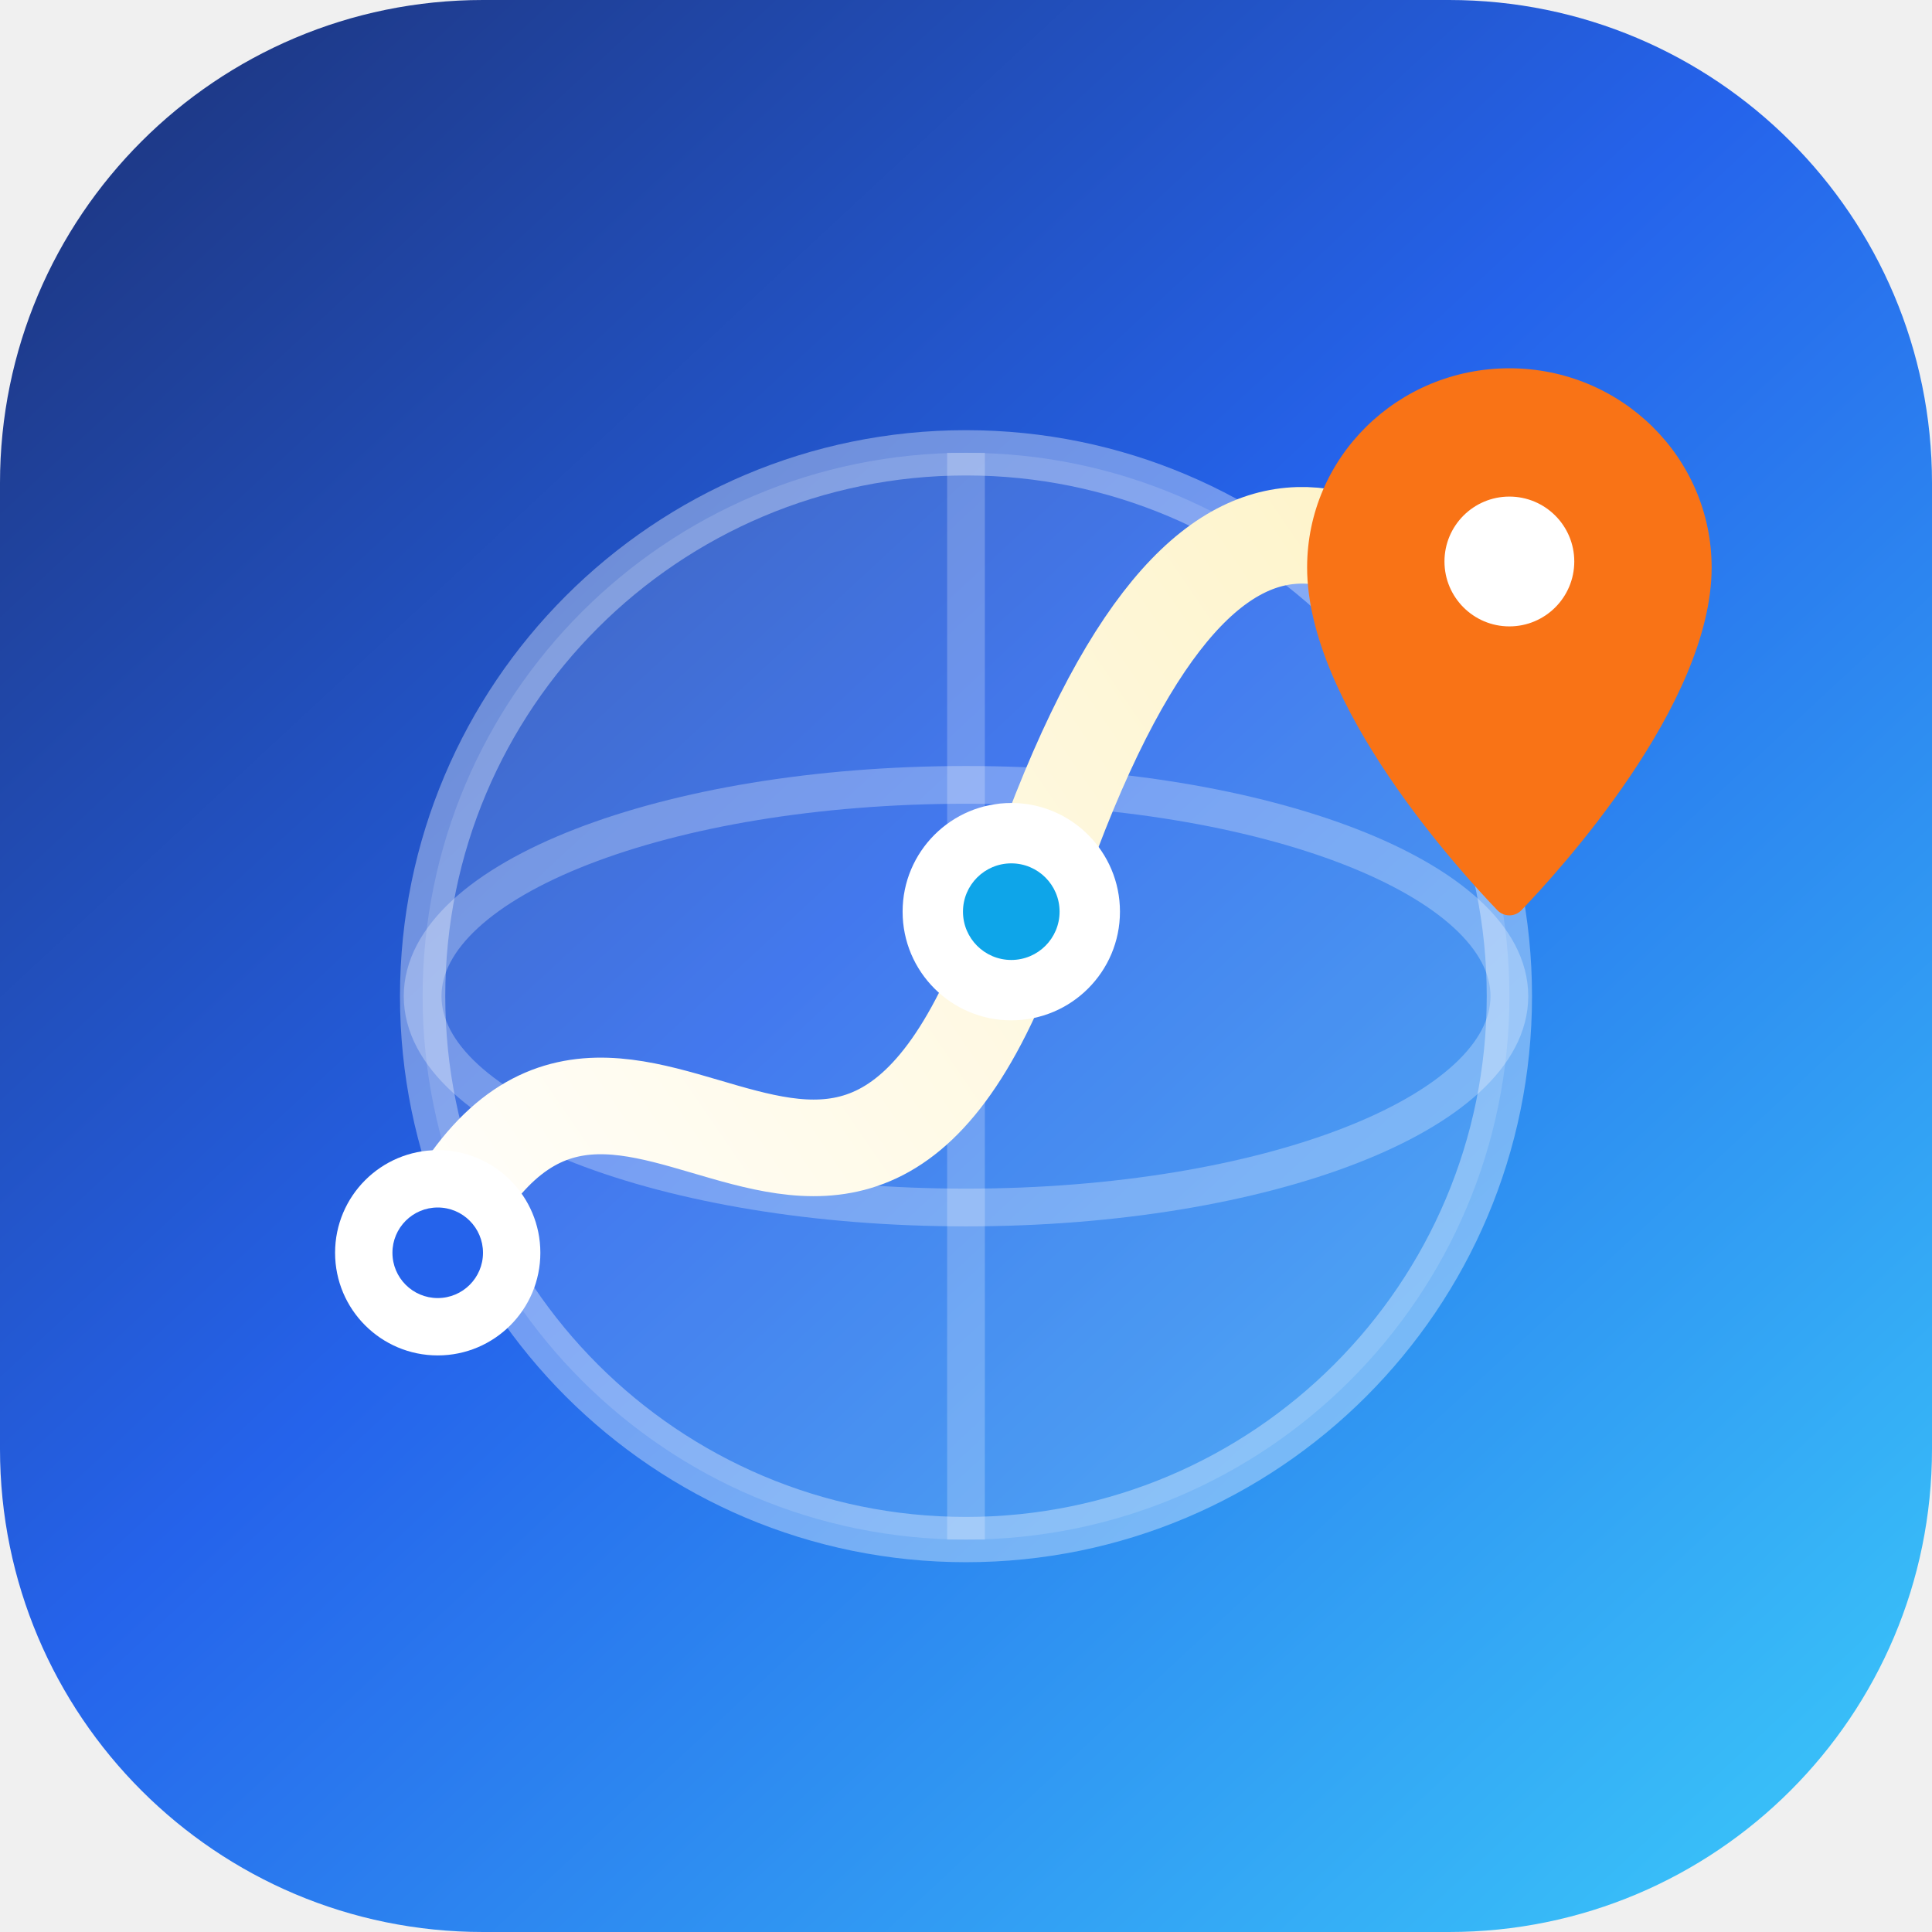
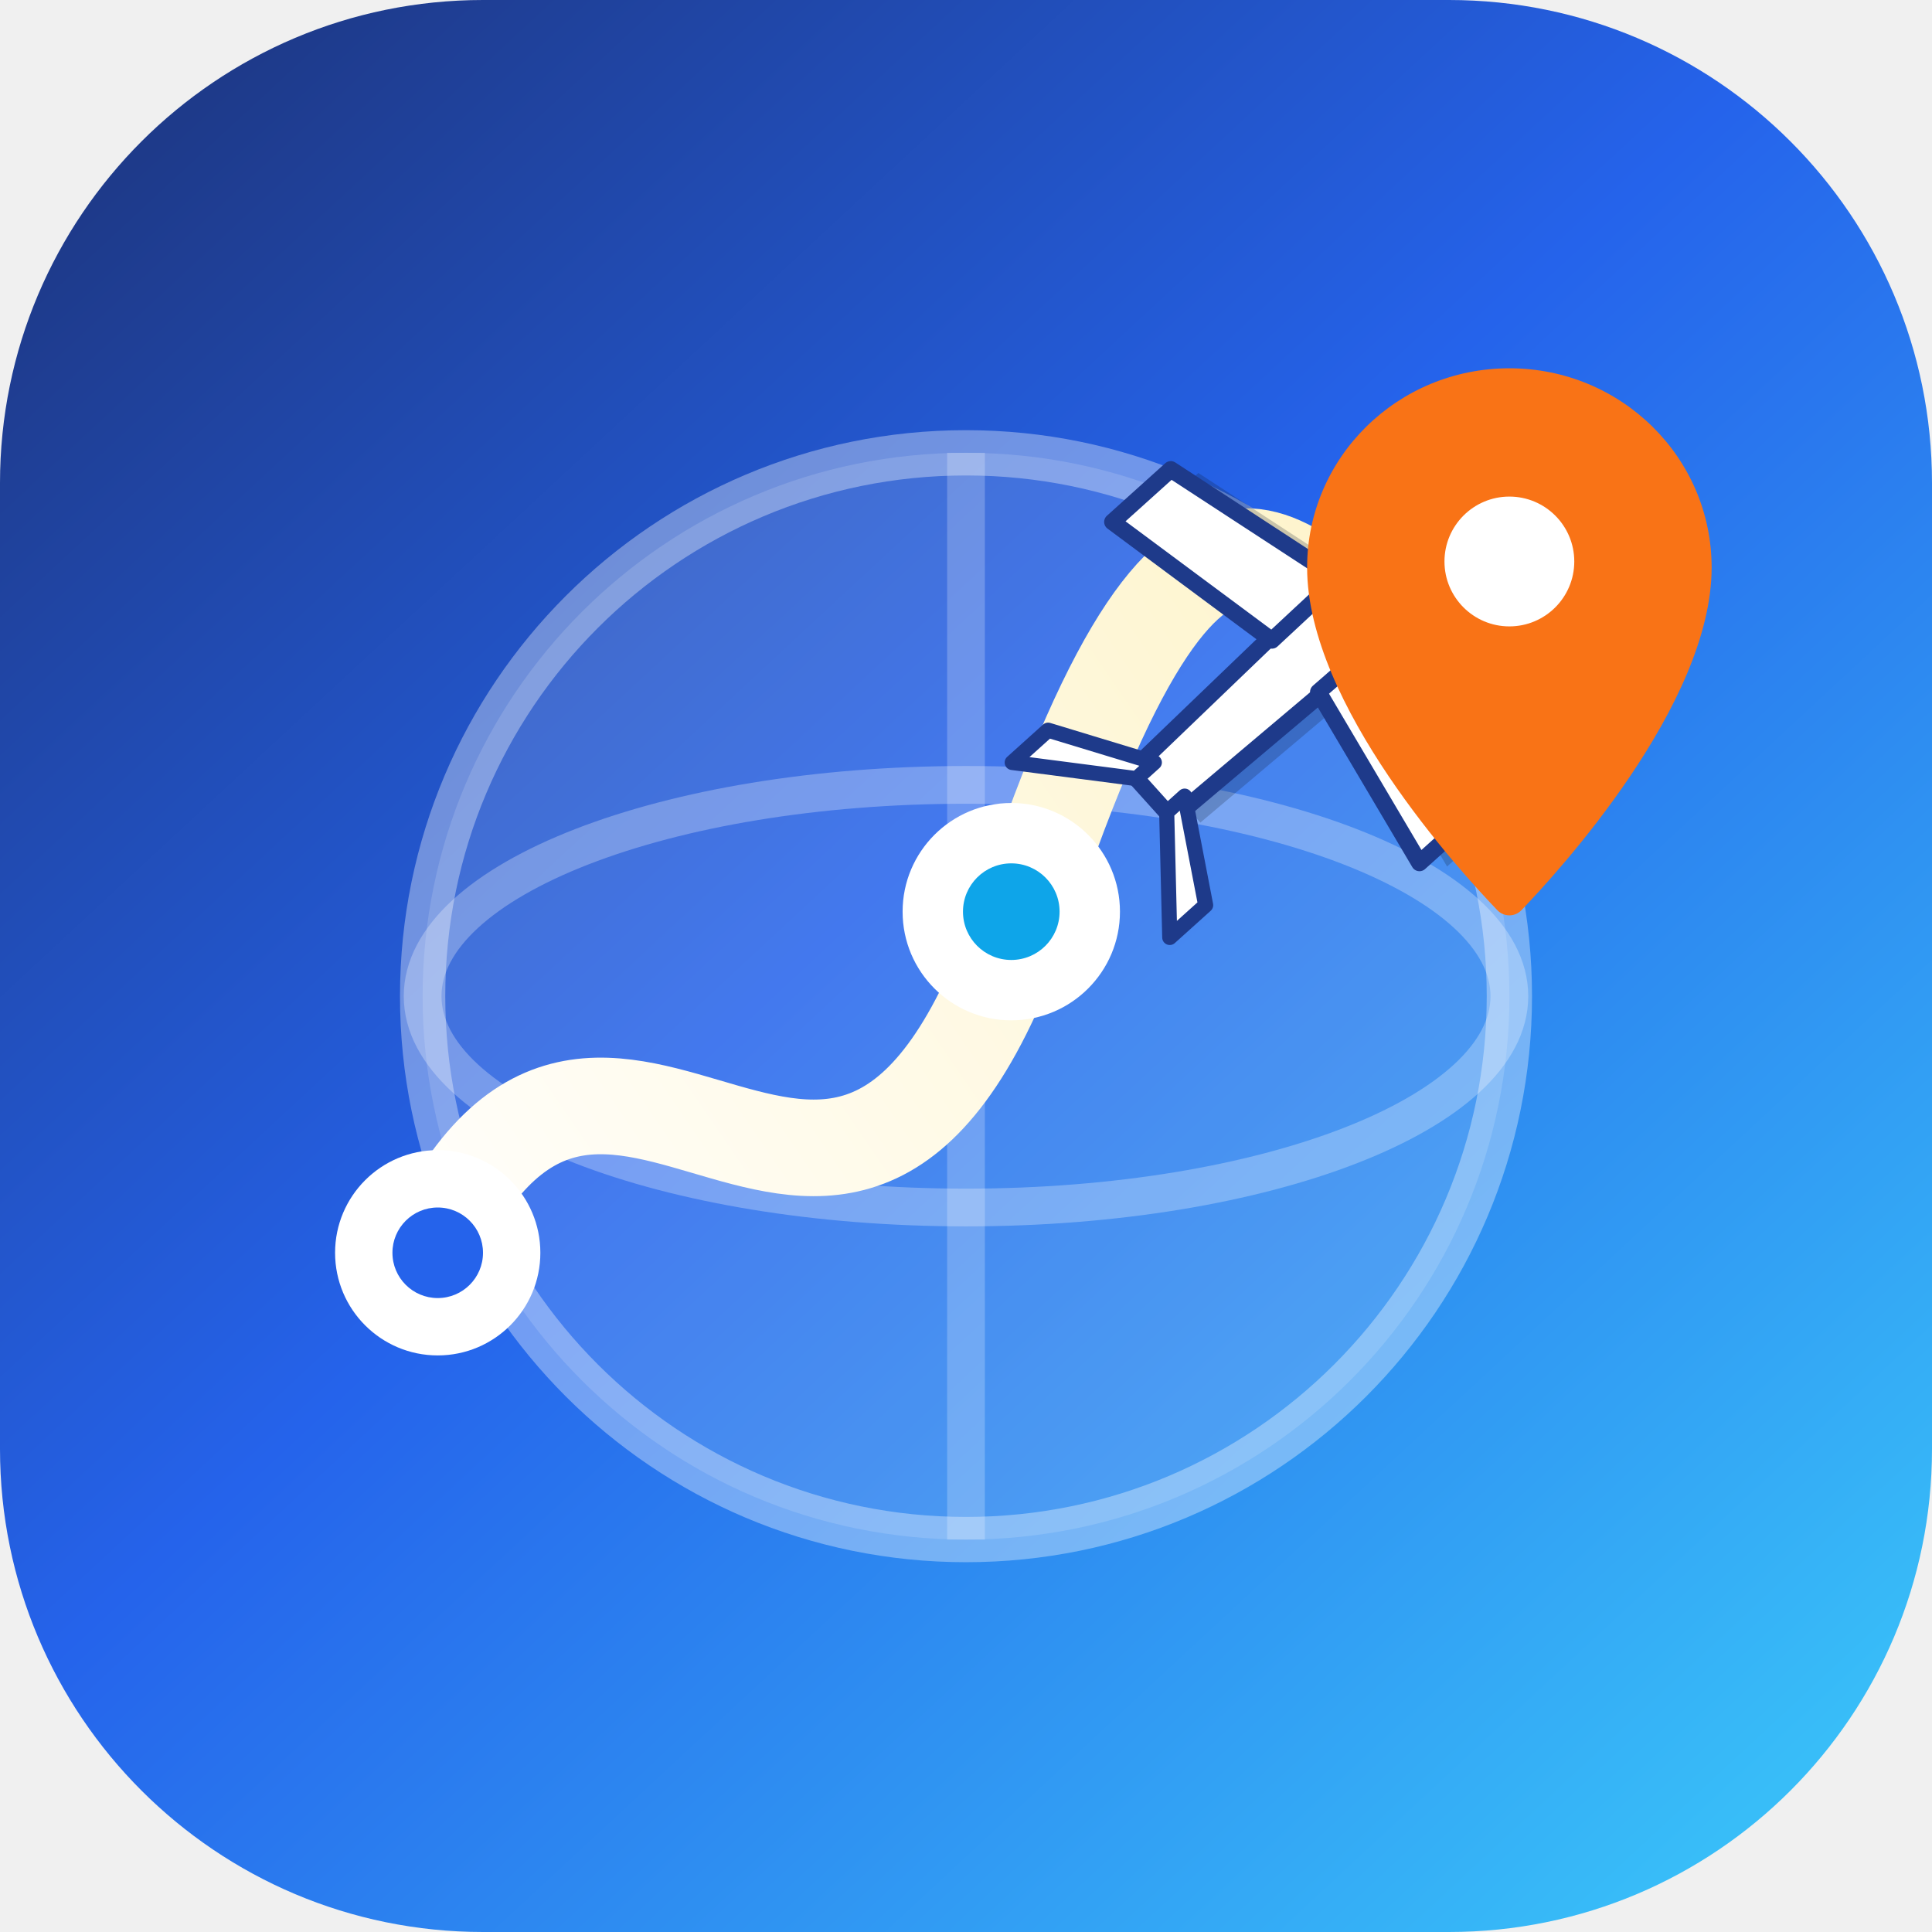
<svg xmlns="http://www.w3.org/2000/svg" width="64" height="64" viewBox="0 0 64 64" fill="none">
  <defs>
    <linearGradient id="giBg" x1="6" y1="4" x2="58" y2="60" gradientUnits="userSpaceOnUse">
      <stop stop-color="#1E3A8A" />
      <stop offset="0.45" stop-color="#2563EB" />
      <stop offset="1" stop-color="#38BDF8" />
    </linearGradient>
    <linearGradient id="giRoute" x1="12" y1="44" x2="50" y2="18" gradientUnits="userSpaceOnUse">
      <stop stop-color="#FFFFFF" />
      <stop offset="1" stop-color="#FEF3C7" />
    </linearGradient>
  </defs>
  <rect width="64" height="64" rx="16" fill="url(#giBg)" />
  <circle cx="32" cy="33" r="18" fill="#FFFFFF" fill-opacity="0.14" />
  <circle cx="32" cy="33" r="18" stroke="#FFFFFF" stroke-opacity="0.35" stroke-width="1.5" />
  <ellipse cx="32" cy="33" rx="18" ry="7" stroke="#FFFFFF" stroke-opacity="0.28" stroke-width="1.25" fill="none" />
  <path d="M32 15v36" stroke="#FFFFFF" stroke-opacity="0.22" stroke-width="1.25" />
-   <path d="M14 42 C20 28, 28 48, 34 30 S46 18, 50 22" stroke="url(#giRoute)" stroke-width="3.2" stroke-linecap="round" stroke-linejoin="round" fill="none" />
+   <path d="M14 42 C20 28, 28 48, 34 30 S43 20, 46.5 21.5" stroke="url(#giRoute)" stroke-width="3.2" stroke-linecap="round" stroke-linejoin="round" fill="none" />
  <circle cx="14.5" cy="41.5" r="3.4" fill="#FFFFFF" />
  <circle cx="14.5" cy="41.5" r="1.5" fill="#2563EB" />
  <circle cx="33.5" cy="30.2" r="3.6" fill="#FFFFFF" />
  <circle cx="33.5" cy="30.2" r="1.6" fill="#0EA5E9" />
+   <g transform="translate(43.2 21.8) rotate(-42)">
+     <g transform="translate(0.6 0.7)" opacity="0.22">
+       <path fill="#0F172A" d="M-6.8 1.05 L-6.8-1.05 L5.6-1.45 L9.4 0 L5.6 1.45 Z" />
+       <path fill="#0F172A" d="M-0.4-1.15 L-1.7-7.6 L0.9-7.6 L2.6-1.2 Z" />
+       <path fill="#0F172A" d="M-0.4 1.15 L-1.7 7.6 L0.9 7.6 L2.6 1.2 Z" />
+     </g>
+     <path fill="#FFFFFF" stroke="#1E3A8A" stroke-width="0.55" stroke-linejoin="round" d="M-6.8 1.05 L-6.8-1.05 L5.6-1.45 L9.4 0 L5.6 1.45 Z" />
+     <path fill="#FFFFFF" stroke="#1E3A8A" stroke-width="0.55" stroke-linejoin="round" d="M-0.4-1.15 L-1.7-7.6 L0.9-7.6 L2.6-1.2 Z" />
+     <path fill="#FFFFFF" stroke="#1E3A8A" stroke-width="0.55" stroke-linejoin="round" d="M-0.4 1.15 L-1.7 7.6 L0.9 7.6 L2.6 1.2 Z" />
+     <path fill="#FFFFFF" stroke="#1E3A8A" stroke-width="0.5" stroke-linejoin="round" d="M-6.8-0.75 L-9.5-3.9 L-7.9-3.9 L-6-0.75 Z" />
+     <path fill="#FFFFFF" stroke="#1E3A8A" stroke-width="0.5" stroke-linejoin="round" d="M-6.8 0.75 L-9.5 3.9 L-7.9 3.9 L-6 0.75 Z" />
+     <circle cx="6.2" cy="0" r="1.15" fill="#F97316" />
+   </g>
  <path fill="#F97316" d="M50 12.2c-3.7 0-6.7 2.95-6.7 6.6 0 4.55 5.1 10.1 6.3 11.35a0.55 0.55 0 0 0 .8 0C51.6 28.9 56.7 23.35 56.7 18.8c0-3.65-3-6.6-6.7-6.6Z" />
  <circle cx="50" cy="18.6" r="2.15" fill="#FFFFFF" />
</svg>
